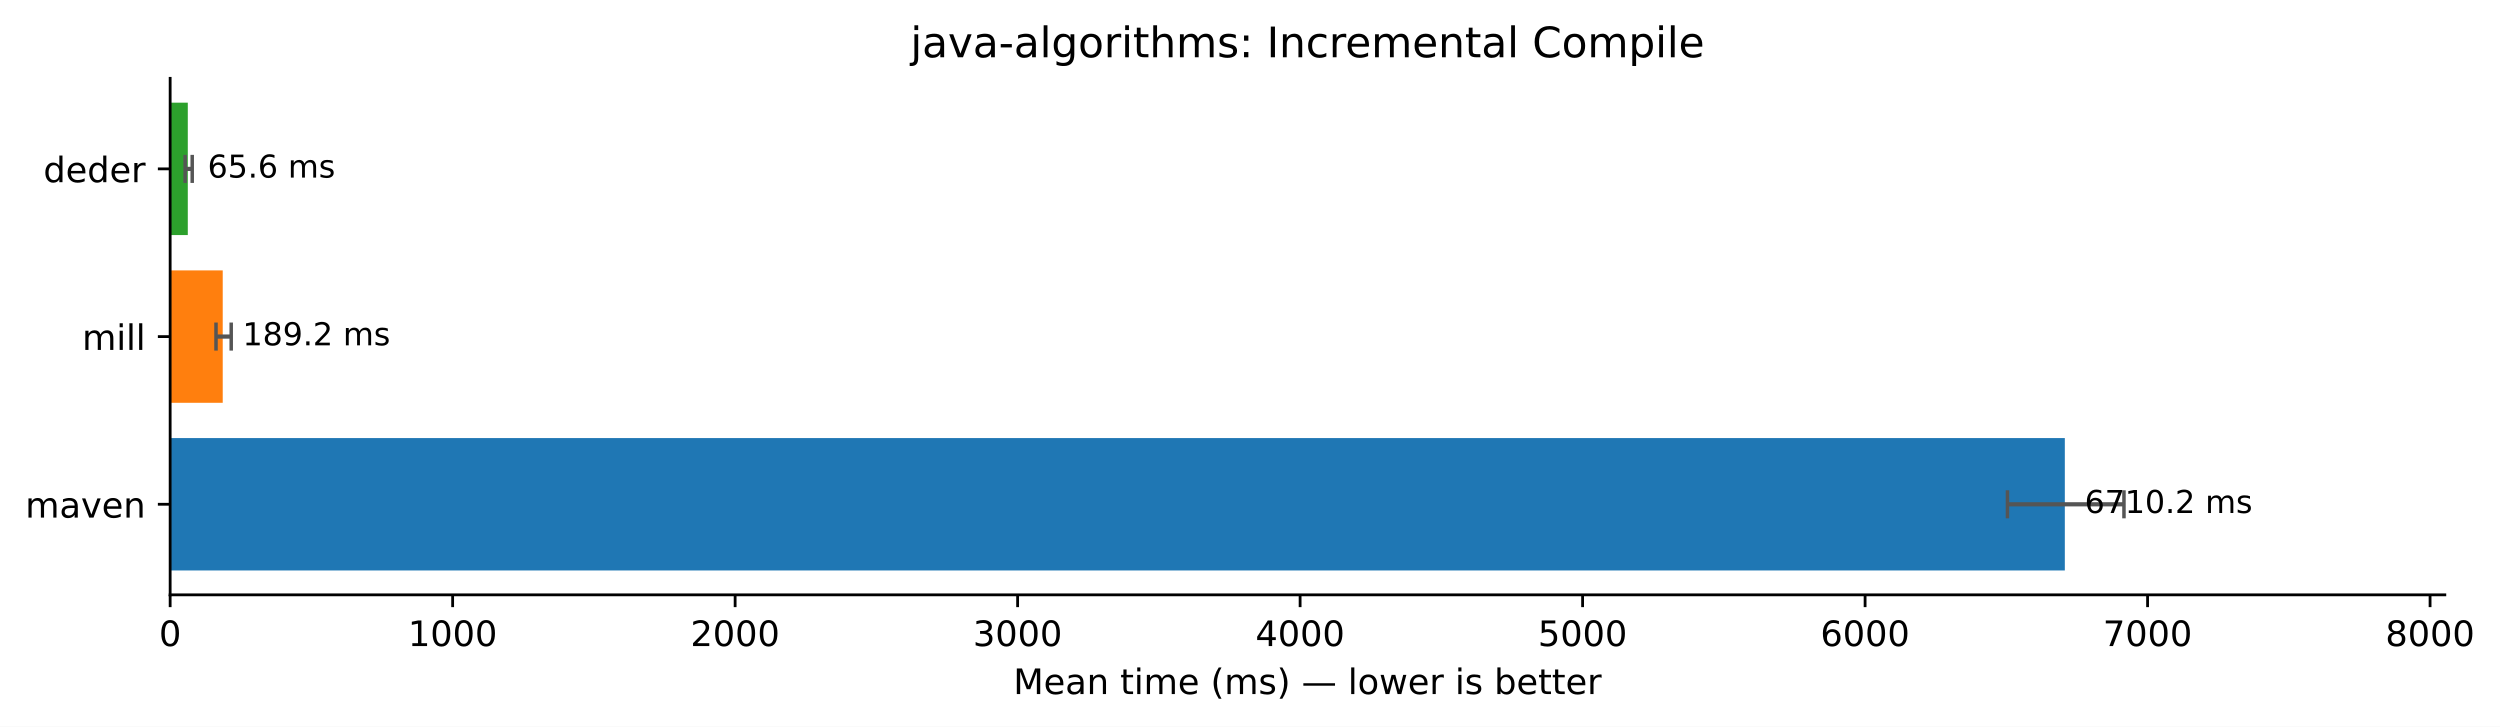
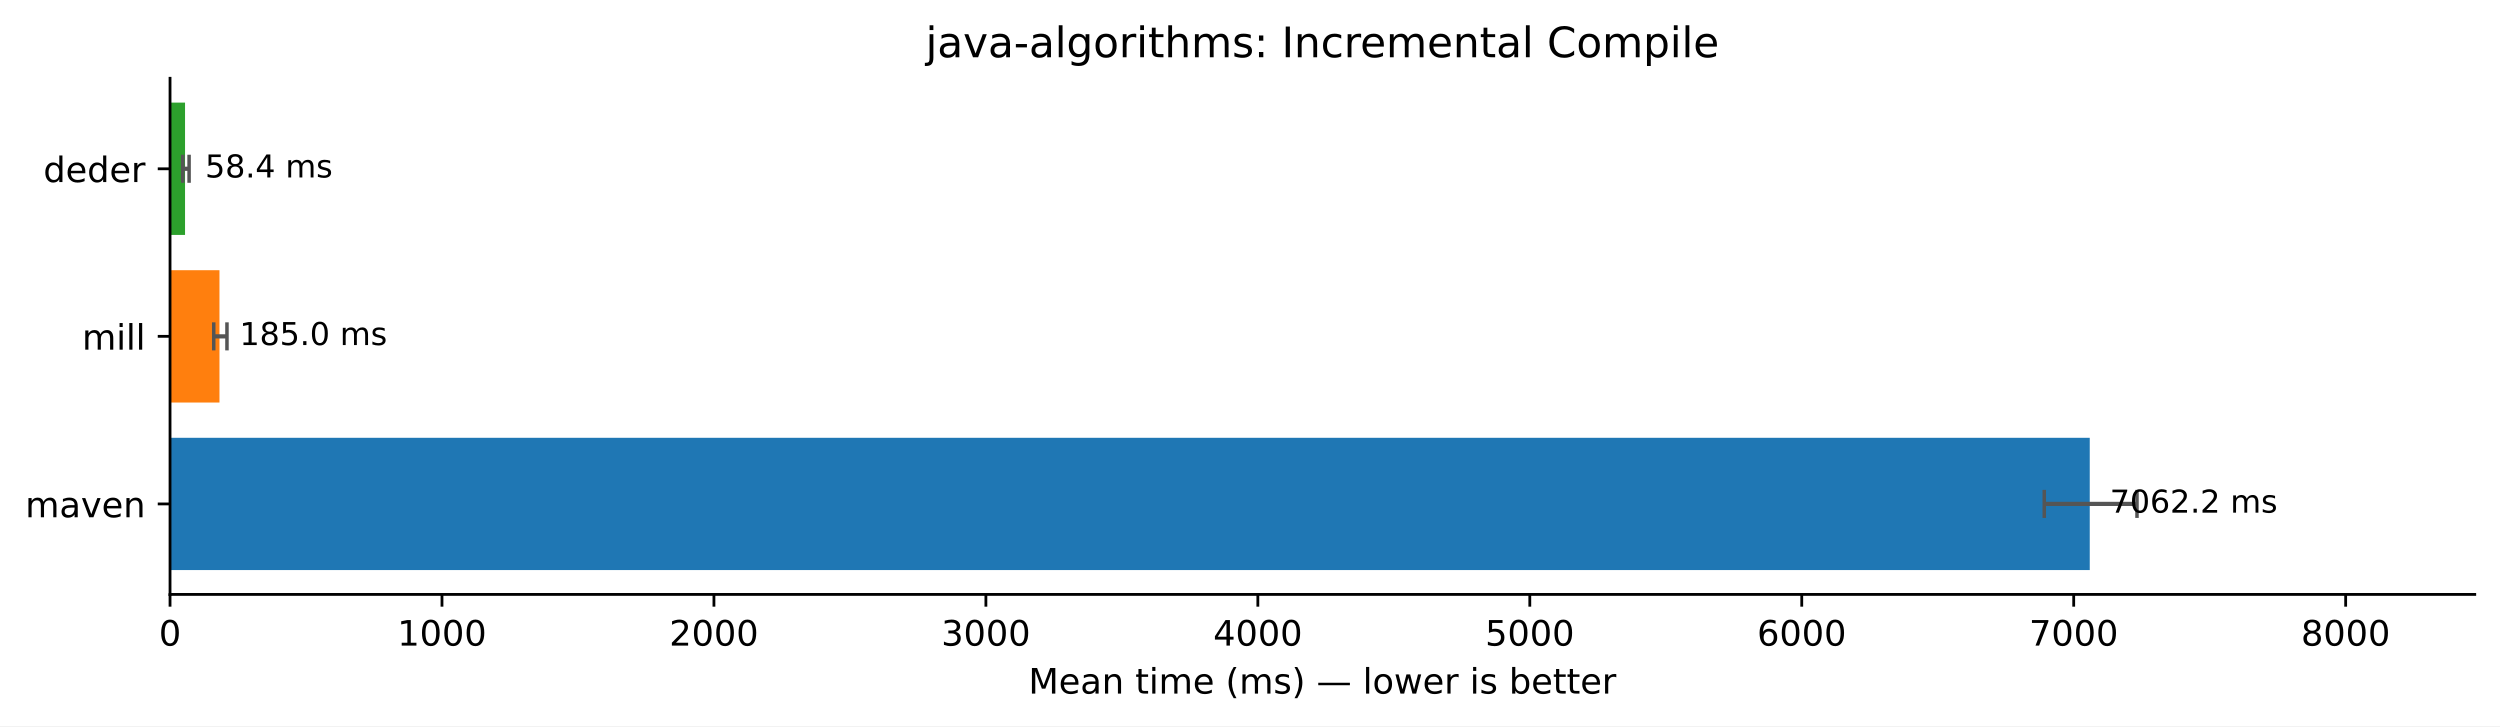
- <svg xmlns="http://www.w3.org/2000/svg" xmlns:xlink="http://www.w3.org/1999/xlink" width="712.284pt" height="207.034pt" viewBox="0 0 712.284 207.034" version="1.1">
+ <svg xmlns="http://www.w3.org/2000/svg" xmlns:xlink="http://www.w3.org/1999/xlink" width="712.788pt" height="207.034pt" viewBox="0 0 712.788 207.034" version="1.1">
  <defs>
    <style type="text/css">*{stroke-linejoin: round; stroke-linecap: butt}</style>
  </defs>
  <g id="figure_1">
    <g id="patch_1">
-       <path d="M 0 207.034  L 712.284 207.034  L 712.284 0  L 0 0  z " style="fill: #ffffff" />
+       <path d="M 0 207.034  L 712.788 207.034  L 712.788 0  L 0 0  z " style="fill: #ffffff" />
    </g>
    <g id="axes_1">
      <g id="patch_2">
-         <path d="M 48.478 169.478  L 696.562 169.478  L 696.562 22.318  L 48.478 22.318  z " style="fill: #ffffff" />
+         <path d="M 48.478 169.478  L 705.588 169.478  L 705.588 22.318  L 48.478 22.318  z " style="fill: #ffffff" />
      </g>
      <g id="patch_3">
-         <path d="M 48.478 162.789  L 588.548 162.789  L 588.548 124.566  L 48.478 124.566  z " clip-path="url(#p036d434060)" style="fill: #1f77b4; stroke: #ffffff; stroke-width: 0.5; stroke-linejoin: miter" />
+         <path d="M 48.478 162.789  L 596.07 162.789  L 596.07 124.566  L 48.478 124.566  z " clip-path="url(#pff9bbad76b)" style="fill: #1f77b4; stroke: #ffffff; stroke-width: 0.5; stroke-linejoin: miter" />
      </g>
      <g id="patch_4">
-         <path d="M 48.478 115.01  L 63.708 115.01  L 63.708 76.786  L 48.478 76.786  z " clip-path="url(#p036d434060)" style="fill: #ff7f0e; stroke: #ffffff; stroke-width: 0.5; stroke-linejoin: miter" />
+         <path d="M 48.478 115.01  L 62.825 115.01  L 62.825 76.786  L 48.478 76.786  z " clip-path="url(#pff9bbad76b)" style="fill: #ff7f0e; stroke: #ffffff; stroke-width: 0.5; stroke-linejoin: miter" />
      </g>
      <g id="patch_5">
-         <path d="M 48.478 67.231  L 53.756 67.231  L 53.756 29.007  L 48.478 29.007  z " clip-path="url(#p036d434060)" style="fill: #2ca02c; stroke: #ffffff; stroke-width: 0.5; stroke-linejoin: miter" />
+         <path d="M 48.478 67.231  L 53.008 67.231  L 53.008 29.007  L 48.478 29.007  z " clip-path="url(#pff9bbad76b)" style="fill: #2ca02c; stroke: #ffffff; stroke-width: 0.5; stroke-linejoin: miter" />
      </g>
      <g id="matplotlib.axis_1">
        <g id="xtick_1">
          <g id="line2d_1">
            <defs>
-               <path id="m874cc71377" d="M 0 0  L 0 3.5  " style="stroke: #000000; stroke-width: 0.8" />
+               <path id="ma4f6950d8e" d="M 0 0  L 0 3.5  " style="stroke: #000000; stroke-width: 0.8" />
            </defs>
            <g>
-               <use xlink:href="#m874cc71377" x="48.478" y="169.478" style="stroke: #000000; stroke-width: 0.8" />
+               <use xlink:href="#ma4f6950d8e" x="48.478" y="169.478" style="stroke: #000000; stroke-width: 0.8" />
            </g>
          </g>
          <g id="text_1">
            <g transform="translate(45.29688 184.0766) scale(0.1 -0.1)">
              <defs>
                <path id="DejaVuSans-30" d="M 2034 4250  Q 1547 4250 1301 3770  Q 1056 3291 1056 2328  Q 1056 1369 1301 889  Q 1547 409 2034 409  Q 2525 409 2770 889  Q 3016 1369 3016 2328  Q 3016 3291 2770 3770  Q 2525 4250 2034 4250  z M 2034 4750  Q 2819 4750 3233 4129  Q 3647 3509 3647 2328  Q 3647 1150 3233 529  Q 2819 -91 2034 -91  Q 1250 -91 836 529  Q 422 1150 422 2328  Q 422 3509 836 4129  Q 1250 4750 2034 4750  z " transform="scale(0.015625)" />
              </defs>
              <use xlink:href="#DejaVuSans-30" />
            </g>
          </g>
        </g>
        <g id="xtick_2">
          <g id="line2d_2">
            <g>
-               <use xlink:href="#m874cc71377" x="128.963" y="169.478" style="stroke: #000000; stroke-width: 0.8" />
+               <use xlink:href="#ma4f6950d8e" x="126.016" y="169.478" style="stroke: #000000; stroke-width: 0.8" />
            </g>
          </g>
          <g id="text_2">
-             <g transform="translate(116.2382 184.0766) scale(0.1 -0.1)">
+             <g transform="translate(113.2911 184.0766) scale(0.1 -0.1)">
              <defs>
                <path id="DejaVuSans-31" d="M 794 531  L 1825 531  L 1825 4091  L 703 3866  L 703 4441  L 1819 4666  L 2450 4666  L 2450 531  L 3481 531  L 3481 0  L 794 0  L 794 531  z " transform="scale(0.015625)" />
              </defs>
              <use xlink:href="#DejaVuSans-31" />
              <use xlink:href="#DejaVuSans-30" transform="translate(63.62305 0)" />
              <use xlink:href="#DejaVuSans-30" transform="translate(127.2461 0)" />
              <use xlink:href="#DejaVuSans-30" transform="translate(190.8691 0)" />
            </g>
          </g>
        </g>
        <g id="xtick_3">
          <g id="line2d_3">
            <g>
-               <use xlink:href="#m874cc71377" x="209.448" y="169.478" style="stroke: #000000; stroke-width: 0.8" />
+               <use xlink:href="#ma4f6950d8e" x="203.554" y="169.478" style="stroke: #000000; stroke-width: 0.8" />
            </g>
          </g>
          <g id="text_3">
-             <g transform="translate(196.7233 184.0766) scale(0.1 -0.1)">
+             <g transform="translate(190.8291 184.0766) scale(0.1 -0.1)">
              <defs>
                <path id="DejaVuSans-32" d="M 1228 531  L 3431 531  L 3431 0  L 469 0  L 469 531  Q 828 903 1448 1529  Q 2069 2156 2228 2338  Q 2531 2678 2651 2914  Q 2772 3150 2772 3378  Q 2772 3750 2511 3984  Q 2250 4219 1831 4219  Q 1534 4219 1204 4116  Q 875 4013 500 3803  L 500 4441  Q 881 4594 1212 4672  Q 1544 4750 1819 4750  Q 2544 4750 2975 4387  Q 3406 4025 3406 3419  Q 3406 3131 3298 2873  Q 3191 2616 2906 2266  Q 2828 2175 2409 1742  Q 1991 1309 1228 531  z " transform="scale(0.015625)" />
              </defs>
              <use xlink:href="#DejaVuSans-32" />
              <use xlink:href="#DejaVuSans-30" transform="translate(63.62305 0)" />
              <use xlink:href="#DejaVuSans-30" transform="translate(127.2461 0)" />
              <use xlink:href="#DejaVuSans-30" transform="translate(190.8691 0)" />
            </g>
          </g>
        </g>
        <g id="xtick_4">
          <g id="line2d_4">
            <g>
-               <use xlink:href="#m874cc71377" x="289.933" y="169.478" style="stroke: #000000; stroke-width: 0.8" />
+               <use xlink:href="#ma4f6950d8e" x="281.092" y="169.478" style="stroke: #000000; stroke-width: 0.8" />
            </g>
          </g>
          <g id="text_4">
-             <g transform="translate(277.2084 184.0766) scale(0.1 -0.1)">
+             <g transform="translate(268.367 184.0766) scale(0.1 -0.1)">
              <defs>
                <path id="DejaVuSans-33" d="M 2597 2516  Q 3050 2419 3304 2112  Q 3559 1806 3559 1356  Q 3559 666 3084 287  Q 2609 -91 1734 -91  Q 1441 -91 1130 -33  Q 819 25 488 141  L 488 750  Q 750 597 1062 519  Q 1375 441 1716 441  Q 2309 441 2620 675  Q 2931 909 2931 1356  Q 2931 1769 2642 2001  Q 2353 2234 1838 2234  L 1294 2234  L 1294 2753  L 1863 2753  Q 2328 2753 2575 2939  Q 2822 3125 2822 3475  Q 2822 3834 2567 4026  Q 2313 4219 1838 4219  Q 1578 4219 1281 4162  Q 984 4106 628 3988  L 628 4550  Q 988 4650 1302 4700  Q 1616 4750 1894 4750  Q 2613 4750 3031 4423  Q 3450 4097 3450 3541  Q 3450 3153 3228 2886  Q 3006 2619 2597 2516  z " transform="scale(0.015625)" />
              </defs>
              <use xlink:href="#DejaVuSans-33" />
              <use xlink:href="#DejaVuSans-30" transform="translate(63.62305 0)" />
              <use xlink:href="#DejaVuSans-30" transform="translate(127.2461 0)" />
              <use xlink:href="#DejaVuSans-30" transform="translate(190.8691 0)" />
            </g>
          </g>
        </g>
        <g id="xtick_5">
          <g id="line2d_5">
            <g>
-               <use xlink:href="#m874cc71377" x="370.419" y="169.478" style="stroke: #000000; stroke-width: 0.8" />
+               <use xlink:href="#ma4f6950d8e" x="358.63" y="169.478" style="stroke: #000000; stroke-width: 0.8" />
            </g>
          </g>
          <g id="text_5">
-             <g transform="translate(357.6935 184.0766) scale(0.1 -0.1)">
+             <g transform="translate(345.905 184.0766) scale(0.1 -0.1)">
              <defs>
                <path id="DejaVuSans-34" d="M 2419 4116  L 825 1625  L 2419 1625  L 2419 4116  z M 2253 4666  L 3047 4666  L 3047 1625  L 3713 1625  L 3713 1100  L 3047 1100  L 3047 0  L 2419 0  L 2419 1100  L 313 1100  L 313 1709  L 2253 4666  z " transform="scale(0.015625)" />
              </defs>
              <use xlink:href="#DejaVuSans-34" />
              <use xlink:href="#DejaVuSans-30" transform="translate(63.62305 0)" />
              <use xlink:href="#DejaVuSans-30" transform="translate(127.2461 0)" />
              <use xlink:href="#DejaVuSans-30" transform="translate(190.8691 0)" />
            </g>
          </g>
        </g>
        <g id="xtick_6">
          <g id="line2d_6">
            <g>
-               <use xlink:href="#m874cc71377" x="450.904" y="169.478" style="stroke: #000000; stroke-width: 0.8" />
+               <use xlink:href="#ma4f6950d8e" x="436.168" y="169.478" style="stroke: #000000; stroke-width: 0.8" />
            </g>
          </g>
          <g id="text_6">
-             <g transform="translate(438.1786 184.0766) scale(0.1 -0.1)">
+             <g transform="translate(423.443 184.0766) scale(0.1 -0.1)">
              <defs>
                <path id="DejaVuSans-35" d="M 691 4666  L 3169 4666  L 3169 4134  L 1269 4134  L 1269 2991  Q 1406 3038 1543 3061  Q 1681 3084 1819 3084  Q 2600 3084 3056 2656  Q 3513 2228 3513 1497  Q 3513 744 3044 326  Q 2575 -91 1722 -91  Q 1428 -91 1123 -41  Q 819 9 494 109  L 494 744  Q 775 591 1075 516  Q 1375 441 1709 441  Q 2250 441 2565 725  Q 2881 1009 2881 1497  Q 2881 1984 2565 2268  Q 2250 2553 1709 2553  Q 1456 2553 1204 2497  Q 953 2441 691 2322  L 691 4666  z " transform="scale(0.015625)" />
              </defs>
              <use xlink:href="#DejaVuSans-35" />
              <use xlink:href="#DejaVuSans-30" transform="translate(63.62305 0)" />
              <use xlink:href="#DejaVuSans-30" transform="translate(127.2461 0)" />
              <use xlink:href="#DejaVuSans-30" transform="translate(190.8691 0)" />
            </g>
          </g>
        </g>
        <g id="xtick_7">
          <g id="line2d_7">
            <g>
-               <use xlink:href="#m874cc71377" x="531.389" y="169.478" style="stroke: #000000; stroke-width: 0.8" />
+               <use xlink:href="#ma4f6950d8e" x="513.706" y="169.478" style="stroke: #000000; stroke-width: 0.8" />
            </g>
          </g>
          <g id="text_7">
-             <g transform="translate(518.6637 184.0766) scale(0.1 -0.1)">
+             <g transform="translate(500.981 184.0766) scale(0.1 -0.1)">
              <defs>
                <path id="DejaVuSans-36" d="M 2113 2584  Q 1688 2584 1439 2293  Q 1191 2003 1191 1497  Q 1191 994 1439 701  Q 1688 409 2113 409  Q 2538 409 2786 701  Q 3034 994 3034 1497  Q 3034 2003 2786 2293  Q 2538 2584 2113 2584  z M 3366 4563  L 3366 3988  Q 3128 4100 2886 4159  Q 2644 4219 2406 4219  Q 1781 4219 1451 3797  Q 1122 3375 1075 2522  Q 1259 2794 1537 2939  Q 1816 3084 2150 3084  Q 2853 3084 3261 2657  Q 3669 2231 3669 1497  Q 3669 778 3244 343  Q 2819 -91 2113 -91  Q 1303 -91 875 529  Q 447 1150 447 2328  Q 447 3434 972 4092  Q 1497 4750 2381 4750  Q 2619 4750 2861 4703  Q 3103 4656 3366 4563  z " transform="scale(0.015625)" />
              </defs>
              <use xlink:href="#DejaVuSans-36" />
              <use xlink:href="#DejaVuSans-30" transform="translate(63.62305 0)" />
              <use xlink:href="#DejaVuSans-30" transform="translate(127.2461 0)" />
              <use xlink:href="#DejaVuSans-30" transform="translate(190.8691 0)" />
            </g>
          </g>
        </g>
        <g id="xtick_8">
          <g id="line2d_8">
            <g>
-               <use xlink:href="#m874cc71377" x="611.874" y="169.478" style="stroke: #000000; stroke-width: 0.8" />
+               <use xlink:href="#ma4f6950d8e" x="591.244" y="169.478" style="stroke: #000000; stroke-width: 0.8" />
            </g>
          </g>
          <g id="text_8">
-             <g transform="translate(599.1488 184.0766) scale(0.1 -0.1)">
+             <g transform="translate(578.5189 184.0766) scale(0.1 -0.1)">
              <defs>
                <path id="DejaVuSans-37" d="M 525 4666  L 3525 4666  L 3525 4397  L 1831 0  L 1172 0  L 2766 4134  L 525 4134  L 525 4666  z " transform="scale(0.015625)" />
              </defs>
              <use xlink:href="#DejaVuSans-37" />
              <use xlink:href="#DejaVuSans-30" transform="translate(63.62305 0)" />
              <use xlink:href="#DejaVuSans-30" transform="translate(127.2461 0)" />
              <use xlink:href="#DejaVuSans-30" transform="translate(190.8691 0)" />
            </g>
          </g>
        </g>
        <g id="xtick_9">
          <g id="line2d_9">
            <g>
-               <use xlink:href="#m874cc71377" x="692.359" y="169.478" style="stroke: #000000; stroke-width: 0.8" />
+               <use xlink:href="#ma4f6950d8e" x="668.782" y="169.478" style="stroke: #000000; stroke-width: 0.8" />
            </g>
          </g>
          <g id="text_9">
-             <g transform="translate(679.6339 184.0766) scale(0.1 -0.1)">
+             <g transform="translate(656.0569 184.0766) scale(0.1 -0.1)">
              <defs>
                <path id="DejaVuSans-38" d="M 2034 2216  Q 1584 2216 1326 1975  Q 1069 1734 1069 1313  Q 1069 891 1326 650  Q 1584 409 2034 409  Q 2484 409 2743 651  Q 3003 894 3003 1313  Q 3003 1734 2745 1975  Q 2488 2216 2034 2216  z M 1403 2484  Q 997 2584 770 2862  Q 544 3141 544 3541  Q 544 4100 942 4425  Q 1341 4750 2034 4750  Q 2731 4750 3128 4425  Q 3525 4100 3525 3541  Q 3525 3141 3298 2862  Q 3072 2584 2669 2484  Q 3125 2378 3379 2068  Q 3634 1759 3634 1313  Q 3634 634 3220 271  Q 2806 -91 2034 -91  Q 1263 -91 848 271  Q 434 634 434 1313  Q 434 1759 690 2068  Q 947 2378 1403 2484  z M 1172 3481  Q 1172 3119 1398 2916  Q 1625 2713 2034 2713  Q 2441 2713 2670 2916  Q 2900 3119 2900 3481  Q 2900 3844 2670 4047  Q 2441 4250 2034 4250  Q 1625 4250 1398 4047  Q 1172 3844 1172 3481  z " transform="scale(0.015625)" />
              </defs>
              <use xlink:href="#DejaVuSans-38" />
              <use xlink:href="#DejaVuSans-30" transform="translate(63.62305 0)" />
              <use xlink:href="#DejaVuSans-30" transform="translate(127.2461 0)" />
              <use xlink:href="#DejaVuSans-30" transform="translate(190.8691 0)" />
            </g>
          </g>
        </g>
        <g id="text_10">
-           <g transform="translate(288.723 197.7547) scale(0.1 -0.1)">
+           <g transform="translate(293.2362 197.7547) scale(0.1 -0.1)">
            <defs>
              <path id="DejaVuSans-4d" d="M 628 4666  L 1569 4666  L 2759 1491  L 3956 4666  L 4897 4666  L 4897 0  L 4281 0  L 4281 4097  L 3078 897  L 2444 897  L 1241 4097  L 1241 0  L 628 0  L 628 4666  z " transform="scale(0.015625)" />
              <path id="DejaVuSans-65" d="M 3597 1894  L 3597 1613  L 953 1613  Q 991 1019 1311 708  Q 1631 397 2203 397  Q 2534 397 2845 478  Q 3156 559 3463 722  L 3463 178  Q 3153 47 2828 -22  Q 2503 -91 2169 -91  Q 1331 -91 842 396  Q 353 884 353 1716  Q 353 2575 817 3079  Q 1281 3584 2069 3584  Q 2775 3584 3186 3129  Q 3597 2675 3597 1894  z M 3022 2063  Q 3016 2534 2758 2815  Q 2500 3097 2075 3097  Q 1594 3097 1305 2825  Q 1016 2553 972 2059  L 3022 2063  z " transform="scale(0.015625)" />
              <path id="DejaVuSans-61" d="M 2194 1759  Q 1497 1759 1228 1600  Q 959 1441 959 1056  Q 959 750 1161 570  Q 1363 391 1709 391  Q 2188 391 2477 730  Q 2766 1069 2766 1631  L 2766 1759  L 2194 1759  z M 3341 1997  L 3341 0  L 2766 0  L 2766 531  Q 2569 213 2275 61  Q 1981 -91 1556 -91  Q 1019 -91 701 211  Q 384 513 384 1019  Q 384 1609 779 1909  Q 1175 2209 1959 2209  L 2766 2209  L 2766 2266  Q 2766 2663 2505 2880  Q 2244 3097 1772 3097  Q 1472 3097 1187 3025  Q 903 2953 641 2809  L 641 3341  Q 956 3463 1253 3523  Q 1550 3584 1831 3584  Q 2591 3584 2966 3190  Q 3341 2797 3341 1997  z " transform="scale(0.015625)" />
              <path id="DejaVuSans-6e" d="M 3513 2113  L 3513 0  L 2938 0  L 2938 2094  Q 2938 2591 2744 2837  Q 2550 3084 2163 3084  Q 1697 3084 1428 2787  Q 1159 2491 1159 1978  L 1159 0  L 581 0  L 581 3500  L 1159 3500  L 1159 2956  Q 1366 3272 1645 3428  Q 1925 3584 2291 3584  Q 2894 3584 3203 3211  Q 3513 2838 3513 2113  z " transform="scale(0.015625)" />
              <path id="DejaVuSans-20" transform="scale(0.015625)" />
              <path id="DejaVuSans-74" d="M 1172 4494  L 1172 3500  L 2356 3500  L 2356 3053  L 1172 3053  L 1172 1153  Q 1172 725 1289 603  Q 1406 481 1766 481  L 2356 481  L 2356 0  L 1766 0  Q 1100 0 847 248  Q 594 497 594 1153  L 594 3053  L 172 3053  L 172 3500  L 594 3500  L 594 4494  L 1172 4494  z " transform="scale(0.015625)" />
              <path id="DejaVuSans-69" d="M 603 3500  L 1178 3500  L 1178 0  L 603 0  L 603 3500  z M 603 4863  L 1178 4863  L 1178 4134  L 603 4134  L 603 4863  z " transform="scale(0.015625)" />
              <path id="DejaVuSans-6d" d="M 3328 2828  Q 3544 3216 3844 3400  Q 4144 3584 4550 3584  Q 5097 3584 5394 3201  Q 5691 2819 5691 2113  L 5691 0  L 5113 0  L 5113 2094  Q 5113 2597 4934 2840  Q 4756 3084 4391 3084  Q 3944 3084 3684 2787  Q 3425 2491 3425 1978  L 3425 0  L 2847 0  L 2847 2094  Q 2847 2600 2669 2842  Q 2491 3084 2119 3084  Q 1678 3084 1418 2786  Q 1159 2488 1159 1978  L 1159 0  L 581 0  L 581 3500  L 1159 3500  L 1159 2956  Q 1356 3278 1631 3431  Q 1906 3584 2284 3584  Q 2666 3584 2933 3390  Q 3200 3197 3328 2828  z " transform="scale(0.015625)" />
              <path id="DejaVuSans-28" d="M 1984 4856  Q 1566 4138 1362 3434  Q 1159 2731 1159 2009  Q 1159 1288 1364 580  Q 1569 -128 1984 -844  L 1484 -844  Q 1016 -109 783 600  Q 550 1309 550 2009  Q 550 2706 781 3412  Q 1013 4119 1484 4856  L 1984 4856  z " transform="scale(0.015625)" />
              <path id="DejaVuSans-73" d="M 2834 3397  L 2834 2853  Q 2591 2978 2328 3040  Q 2066 3103 1784 3103  Q 1356 3103 1142 2972  Q 928 2841 928 2578  Q 928 2378 1081 2264  Q 1234 2150 1697 2047  L 1894 2003  Q 2506 1872 2764 1633  Q 3022 1394 3022 966  Q 3022 478 2636 193  Q 2250 -91 1575 -91  Q 1294 -91 989 -36  Q 684 19 347 128  L 347 722  Q 666 556 975 473  Q 1284 391 1588 391  Q 1994 391 2212 530  Q 2431 669 2431 922  Q 2431 1156 2273 1281  Q 2116 1406 1581 1522  L 1381 1569  Q 847 1681 609 1914  Q 372 2147 372 2553  Q 372 3047 722 3315  Q 1072 3584 1716 3584  Q 2034 3584 2315 3537  Q 2597 3491 2834 3397  z " transform="scale(0.015625)" />
              <path id="DejaVuSans-29" d="M 513 4856  L 1013 4856  Q 1481 4119 1714 3412  Q 1947 2706 1947 2009  Q 1947 1309 1714 600  Q 1481 -109 1013 -844  L 513 -844  Q 928 -128 1133 580  Q 1338 1288 1338 2009  Q 1338 2731 1133 3434  Q 928 4138 513 4856  z " transform="scale(0.015625)" />
              <path id="DejaVuSans-2014" d="M 313 1978  L 6088 1978  L 6088 1528  L 313 1528  L 313 1978  z " transform="scale(0.015625)" />
              <path id="DejaVuSans-6c" d="M 603 4863  L 1178 4863  L 1178 0  L 603 0  L 603 4863  z " transform="scale(0.015625)" />
              <path id="DejaVuSans-6f" d="M 1959 3097  Q 1497 3097 1228 2736  Q 959 2375 959 1747  Q 959 1119 1226 758  Q 1494 397 1959 397  Q 2419 397 2687 759  Q 2956 1122 2956 1747  Q 2956 2369 2687 2733  Q 2419 3097 1959 3097  z M 1959 3584  Q 2709 3584 3137 3096  Q 3566 2609 3566 1747  Q 3566 888 3137 398  Q 2709 -91 1959 -91  Q 1206 -91 779 398  Q 353 888 353 1747  Q 353 2609 779 3096  Q 1206 3584 1959 3584  z " transform="scale(0.015625)" />
              <path id="DejaVuSans-77" d="M 269 3500  L 844 3500  L 1563 769  L 2278 3500  L 2956 3500  L 3675 769  L 4391 3500  L 4966 3500  L 4050 0  L 3372 0  L 2619 2869  L 1863 0  L 1184 0  L 269 3500  z " transform="scale(0.015625)" />
              <path id="DejaVuSans-72" d="M 2631 2963  Q 2534 3019 2420 3045  Q 2306 3072 2169 3072  Q 1681 3072 1420 2755  Q 1159 2438 1159 1844  L 1159 0  L 581 0  L 581 3500  L 1159 3500  L 1159 2956  Q 1341 3275 1631 3429  Q 1922 3584 2338 3584  Q 2397 3584 2469 3576  Q 2541 3569 2628 3553  L 2631 2963  z " transform="scale(0.015625)" />
              <path id="DejaVuSans-62" d="M 3116 1747  Q 3116 2381 2855 2742  Q 2594 3103 2138 3103  Q 1681 3103 1420 2742  Q 1159 2381 1159 1747  Q 1159 1113 1420 752  Q 1681 391 2138 391  Q 2594 391 2855 752  Q 3116 1113 3116 1747  z M 1159 2969  Q 1341 3281 1617 3432  Q 1894 3584 2278 3584  Q 2916 3584 3314 3078  Q 3713 2572 3713 1747  Q 3713 922 3314 415  Q 2916 -91 2278 -91  Q 1894 -91 1617 61  Q 1341 213 1159 525  L 1159 0  L 581 0  L 581 4863  L 1159 4863  L 1159 2969  z " transform="scale(0.015625)" />
            </defs>
            <use xlink:href="#DejaVuSans-4d" />
            <use xlink:href="#DejaVuSans-65" transform="translate(86.2793 0)" />
            <use xlink:href="#DejaVuSans-61" transform="translate(147.8027 0)" />
            <use xlink:href="#DejaVuSans-6e" transform="translate(209.082 0)" />
            <use xlink:href="#DejaVuSans-20" transform="translate(272.4609 0)" />
            <use xlink:href="#DejaVuSans-74" transform="translate(304.248 0)" />
            <use xlink:href="#DejaVuSans-69" transform="translate(343.457 0)" />
            <use xlink:href="#DejaVuSans-6d" transform="translate(371.2402 0)" />
            <use xlink:href="#DejaVuSans-65" transform="translate(468.6523 0)" />
            <use xlink:href="#DejaVuSans-20" transform="translate(530.1758 0)" />
            <use xlink:href="#DejaVuSans-28" transform="translate(561.9629 0)" />
            <use xlink:href="#DejaVuSans-6d" transform="translate(600.9766 0)" />
            <use xlink:href="#DejaVuSans-73" transform="translate(698.3887 0)" />
            <use xlink:href="#DejaVuSans-29" transform="translate(750.4883 0)" />
            <use xlink:href="#DejaVuSans-20" transform="translate(789.502 0)" />
            <use xlink:href="#DejaVuSans-2014" transform="translate(821.2891 0)" />
            <use xlink:href="#DejaVuSans-20" transform="translate(921.2891 0)" />
            <use xlink:href="#DejaVuSans-6c" transform="translate(953.0762 0)" />
            <use xlink:href="#DejaVuSans-6f" transform="translate(980.8594 0)" />
            <use xlink:href="#DejaVuSans-77" transform="translate(1042.041 0)" />
            <use xlink:href="#DejaVuSans-65" transform="translate(1123.828 0)" />
            <use xlink:href="#DejaVuSans-72" transform="translate(1185.352 0)" />
            <use xlink:href="#DejaVuSans-20" transform="translate(1226.465 0)" />
            <use xlink:href="#DejaVuSans-69" transform="translate(1258.252 0)" />
            <use xlink:href="#DejaVuSans-73" transform="translate(1286.035 0)" />
            <use xlink:href="#DejaVuSans-20" transform="translate(1338.135 0)" />
            <use xlink:href="#DejaVuSans-62" transform="translate(1369.922 0)" />
            <use xlink:href="#DejaVuSans-65" transform="translate(1433.398 0)" />
            <use xlink:href="#DejaVuSans-74" transform="translate(1494.922 0)" />
            <use xlink:href="#DejaVuSans-74" transform="translate(1534.131 0)" />
            <use xlink:href="#DejaVuSans-65" transform="translate(1573.34 0)" />
            <use xlink:href="#DejaVuSans-72" transform="translate(1634.863 0)" />
          </g>
        </g>
      </g>
      <g id="matplotlib.axis_2">
        <g id="ytick_1">
          <g id="line2d_10">
            <defs>
-               <path id="m34efdbedbc" d="M 0 0  L -3.5 0  " style="stroke: #000000; stroke-width: 0.8" />
+               <path id="m9d51c467d5" d="M 0 0  L -3.5 0  " style="stroke: #000000; stroke-width: 0.8" />
            </defs>
            <g>
-               <use xlink:href="#m34efdbedbc" x="48.478" y="143.677" style="stroke: #000000; stroke-width: 0.8" />
+               <use xlink:href="#m9d51c467d5" x="48.478" y="143.677" style="stroke: #000000; stroke-width: 0.8" />
            </g>
          </g>
          <g id="text_11">
            <g transform="translate(7.2 147.4766) scale(0.1 -0.1)">
              <defs>
                <path id="DejaVuSans-76" d="M 191 3500  L 800 3500  L 1894 563  L 2988 3500  L 3597 3500  L 2284 0  L 1503 0  L 191 3500  z " transform="scale(0.015625)" />
              </defs>
              <use xlink:href="#DejaVuSans-6d" />
              <use xlink:href="#DejaVuSans-61" transform="translate(97.41211 0)" />
              <use xlink:href="#DejaVuSans-76" transform="translate(158.6914 0)" />
              <use xlink:href="#DejaVuSans-65" transform="translate(217.8711 0)" />
              <use xlink:href="#DejaVuSans-6e" transform="translate(279.3945 0)" />
            </g>
          </g>
        </g>
        <g id="ytick_2">
          <g id="line2d_11">
            <g>
-               <use xlink:href="#m34efdbedbc" x="48.478" y="95.898" style="stroke: #000000; stroke-width: 0.8" />
+               <use xlink:href="#m9d51c467d5" x="48.478" y="95.898" style="stroke: #000000; stroke-width: 0.8" />
            </g>
          </g>
          <g id="text_12">
            <g transform="translate(23.40312 99.69734) scale(0.1 -0.1)">
              <use xlink:href="#DejaVuSans-6d" />
              <use xlink:href="#DejaVuSans-69" transform="translate(97.41211 0)" />
              <use xlink:href="#DejaVuSans-6c" transform="translate(125.1953 0)" />
              <use xlink:href="#DejaVuSans-6c" transform="translate(152.9785 0)" />
            </g>
          </g>
        </g>
        <g id="ytick_3">
          <g id="line2d_12">
            <g>
-               <use xlink:href="#m34efdbedbc" x="48.478" y="48.119" style="stroke: #000000; stroke-width: 0.8" />
+               <use xlink:href="#m9d51c467d5" x="48.478" y="48.119" style="stroke: #000000; stroke-width: 0.8" />
            </g>
          </g>
          <g id="text_13">
            <g transform="translate(12.36406 51.91812) scale(0.1 -0.1)">
              <defs>
                <path id="DejaVuSans-64" d="M 2906 2969  L 2906 4863  L 3481 4863  L 3481 0  L 2906 0  L 2906 525  Q 2725 213 2448 61  Q 2172 -91 1784 -91  Q 1150 -91 751 415  Q 353 922 353 1747  Q 353 2572 751 3078  Q 1150 3584 1784 3584  Q 2172 3584 2448 3432  Q 2725 3281 2906 2969  z M 947 1747  Q 947 1113 1208 752  Q 1469 391 1925 391  Q 2381 391 2643 752  Q 2906 1113 2906 1747  Q 2906 2381 2643 2742  Q 2381 3103 1925 3103  Q 1469 3103 1208 2742  Q 947 2381 947 1747  z " transform="scale(0.015625)" />
              </defs>
              <use xlink:href="#DejaVuSans-64" />
              <use xlink:href="#DejaVuSans-65" transform="translate(63.47656 0)" />
              <use xlink:href="#DejaVuSans-64" transform="translate(125 0)" />
              <use xlink:href="#DejaVuSans-65" transform="translate(188.4766 0)" />
              <use xlink:href="#DejaVuSans-72" transform="translate(250 0)" />
            </g>
          </g>
        </g>
      </g>
      <g id="LineCollection_1">
-         <path d="M 571.95 143.677  L 605.146 143.677  " clip-path="url(#p036d434060)" style="fill: none; stroke: #555555; stroke-width: 1.2" />
-         <path d="M 61.541 95.898  L 65.875 95.898  " clip-path="url(#p036d434060)" style="fill: none; stroke: #555555; stroke-width: 1.2" />
-         <path d="M 52.746 48.119  L 54.766 48.119  " clip-path="url(#p036d434060)" style="fill: none; stroke: #555555; stroke-width: 1.2" />
+         <path d="M 582.85 143.677  L 609.29 143.677  " clip-path="url(#pff9bbad76b)" style="fill: none; stroke: #555555; stroke-width: 1.2" />
+         <path d="M 60.939 95.898  L 64.711 95.898  " clip-path="url(#pff9bbad76b)" style="fill: none; stroke: #555555; stroke-width: 1.2" />
+         <path d="M 52.103 48.119  L 53.913 48.119  " clip-path="url(#pff9bbad76b)" style="fill: none; stroke: #555555; stroke-width: 1.2" />
      </g>
      <g id="line2d_13">
        <defs>
-           <path id="m9ec26db04e" d="M 0 4  L 0 -4  " style="stroke: #555555" />
+           <path id="mc4733fbbac" d="M 0 4  L 0 -4  " style="stroke: #555555" />
        </defs>
-         <g clip-path="url(#p036d434060)">
-           <use xlink:href="#m9ec26db04e" x="571.95" y="143.677" style="fill: #1f77b4; stroke: #555555" />
-           <use xlink:href="#m9ec26db04e" x="61.541" y="95.898" style="fill: #1f77b4; stroke: #555555" />
-           <use xlink:href="#m9ec26db04e" x="52.746" y="48.119" style="fill: #1f77b4; stroke: #555555" />
+         <g clip-path="url(#pff9bbad76b)">
+           <use xlink:href="#mc4733fbbac" x="582.85" y="143.677" style="fill: #1f77b4; stroke: #555555" />
+           <use xlink:href="#mc4733fbbac" x="60.939" y="95.898" style="fill: #1f77b4; stroke: #555555" />
+           <use xlink:href="#mc4733fbbac" x="52.103" y="48.119" style="fill: #1f77b4; stroke: #555555" />
        </g>
      </g>
      <g id="line2d_14">
-         <g clip-path="url(#p036d434060)">
-           <use xlink:href="#m9ec26db04e" x="605.146" y="143.677" style="fill: #1f77b4; stroke: #555555" />
-           <use xlink:href="#m9ec26db04e" x="65.875" y="95.898" style="fill: #1f77b4; stroke: #555555" />
-           <use xlink:href="#m9ec26db04e" x="54.766" y="48.119" style="fill: #1f77b4; stroke: #555555" />
+         <g clip-path="url(#pff9bbad76b)">
+           <use xlink:href="#mc4733fbbac" x="609.29" y="143.677" style="fill: #1f77b4; stroke: #555555" />
+           <use xlink:href="#mc4733fbbac" x="64.711" y="95.898" style="fill: #1f77b4; stroke: #555555" />
+           <use xlink:href="#mc4733fbbac" x="53.913" y="48.119" style="fill: #1f77b4; stroke: #555555" />
        </g>
      </g>
      <g id="patch_6">
        <path d="M 48.478 169.478  L 48.478 22.318  " style="fill: none; stroke: #000000; stroke-width: 0.8; stroke-linejoin: miter; stroke-linecap: square" />
      </g>
      <g id="patch_7">
-         <path d="M 48.478 169.478  L 696.562 169.478  " style="fill: none; stroke: #000000; stroke-width: 0.8; stroke-linejoin: miter; stroke-linecap: square" />
+         <path d="M 48.478 169.478  L 705.588 169.478  " style="fill: none; stroke: #000000; stroke-width: 0.8; stroke-linejoin: miter; stroke-linecap: square" />
      </g>
      <g id="text_14">
-         <g transform="translate(593.9485 146.1608) scale(0.09 -0.09)">
+         <g transform="translate(601.5457 146.1608) scale(0.09 -0.09)">
          <defs>
            <path id="DejaVuSans-2e" d="M 684 794  L 1344 794  L 1344 0  L 684 0  L 684 794  z " transform="scale(0.015625)" />
          </defs>
-           <use xlink:href="#DejaVuSans-36" />
-           <use xlink:href="#DejaVuSans-37" transform="translate(63.62305 0)" />
-           <use xlink:href="#DejaVuSans-31" transform="translate(127.2461 0)" />
-           <use xlink:href="#DejaVuSans-30" transform="translate(190.8691 0)" />
+           <use xlink:href="#DejaVuSans-37" />
+           <use xlink:href="#DejaVuSans-30" transform="translate(63.62305 0)" />
+           <use xlink:href="#DejaVuSans-36" transform="translate(127.2461 0)" />
+           <use xlink:href="#DejaVuSans-32" transform="translate(190.8691 0)" />
          <use xlink:href="#DejaVuSans-2e" transform="translate(254.4922 0)" />
          <use xlink:href="#DejaVuSans-32" transform="translate(286.2793 0)" />
          <use xlink:href="#DejaVuSans-20" transform="translate(349.9023 0)" />
          <use xlink:href="#DejaVuSans-6d" transform="translate(381.6895 0)" />
          <use xlink:href="#DejaVuSans-73" transform="translate(479.1016 0)" />
        </g>
      </g>
      <g id="text_15">
-         <g transform="translate(69.10906 98.38156) scale(0.09 -0.09)">
-           <defs>
-             <path id="DejaVuSans-39" d="M 703 97  L 703 672  Q 941 559 1184 500  Q 1428 441 1663 441  Q 2288 441 2617 861  Q 2947 1281 2994 2138  Q 2813 1869 2534 1725  Q 2256 1581 1919 1581  Q 1219 1581 811 2004  Q 403 2428 403 3163  Q 403 3881 828 4315  Q 1253 4750 1959 4750  Q 2769 4750 3195 4129  Q 3622 3509 3622 2328  Q 3622 1225 3098 567  Q 2575 -91 1691 -91  Q 1453 -91 1209 -44  Q 966 3 703 97  z M 1959 2075  Q 2384 2075 2632 2365  Q 2881 2656 2881 3163  Q 2881 3666 2632 3958  Q 2384 4250 1959 4250  Q 1534 4250 1286 3958  Q 1038 3666 1038 3163  Q 1038 2656 1286 2365  Q 1534 2075 1959 2075  z " transform="scale(0.015625)" />
-           </defs>
+         <g transform="translate(68.30108 98.38156) scale(0.09 -0.09)">
          <use xlink:href="#DejaVuSans-31" />
          <use xlink:href="#DejaVuSans-38" transform="translate(63.62305 0)" />
-           <use xlink:href="#DejaVuSans-39" transform="translate(127.2461 0)" />
+           <use xlink:href="#DejaVuSans-35" transform="translate(127.2461 0)" />
          <use xlink:href="#DejaVuSans-2e" transform="translate(190.8691 0)" />
-           <use xlink:href="#DejaVuSans-32" transform="translate(222.6562 0)" />
+           <use xlink:href="#DejaVuSans-30" transform="translate(222.6562 0)" />
          <use xlink:href="#DejaVuSans-20" transform="translate(286.2793 0)" />
          <use xlink:href="#DejaVuSans-6d" transform="translate(318.0664 0)" />
          <use xlink:href="#DejaVuSans-73" transform="translate(415.4785 0)" />
        </g>
      </g>
      <g id="text_16">
-         <g transform="translate(59.15682 50.60234) scale(0.09 -0.09)">
-           <use xlink:href="#DejaVuSans-36" />
-           <use xlink:href="#DejaVuSans-35" transform="translate(63.62305 0)" />
+         <g transform="translate(58.48401 50.60234) scale(0.09 -0.09)">
+           <use xlink:href="#DejaVuSans-35" />
+           <use xlink:href="#DejaVuSans-38" transform="translate(63.62305 0)" />
          <use xlink:href="#DejaVuSans-2e" transform="translate(127.2461 0)" />
-           <use xlink:href="#DejaVuSans-36" transform="translate(159.0332 0)" />
+           <use xlink:href="#DejaVuSans-34" transform="translate(159.0332 0)" />
          <use xlink:href="#DejaVuSans-20" transform="translate(222.6562 0)" />
          <use xlink:href="#DejaVuSans-6d" transform="translate(254.4434 0)" />
          <use xlink:href="#DejaVuSans-73" transform="translate(351.8555 0)" />
        </g>
      </g>
      <g id="text_17">
-         <g transform="translate(259.3965 16.31812) scale(0.12 -0.12)">
+         <g transform="translate(263.9097 16.31812) scale(0.12 -0.12)">
          <defs>
            <path id="DejaVuSans-6a" d="M 603 3500  L 1178 3500  L 1178 -63  Q 1178 -731 923 -1031  Q 669 -1331 103 -1331  L -116 -1331  L -116 -844  L 38 -844  Q 366 -844 484 -692  Q 603 -541 603 -63  L 603 3500  z M 603 4863  L 1178 4863  L 1178 4134  L 603 4134  L 603 4863  z " transform="scale(0.015625)" />
            <path id="DejaVuSans-2d" d="M 313 2009  L 1997 2009  L 1997 1497  L 313 1497  L 313 2009  z " transform="scale(0.015625)" />
            <path id="DejaVuSans-67" d="M 2906 1791  Q 2906 2416 2648 2759  Q 2391 3103 1925 3103  Q 1463 3103 1205 2759  Q 947 2416 947 1791  Q 947 1169 1205 825  Q 1463 481 1925 481  Q 2391 481 2648 825  Q 2906 1169 2906 1791  z M 3481 434  Q 3481 -459 3084 -895  Q 2688 -1331 1869 -1331  Q 1566 -1331 1297 -1286  Q 1028 -1241 775 -1147  L 775 -588  Q 1028 -725 1275 -790  Q 1522 -856 1778 -856  Q 2344 -856 2625 -561  Q 2906 -266 2906 331  L 2906 616  Q 2728 306 2450 153  Q 2172 0 1784 0  Q 1141 0 747 490  Q 353 981 353 1791  Q 353 2603 747 3093  Q 1141 3584 1784 3584  Q 2172 3584 2450 3431  Q 2728 3278 2906 2969  L 2906 3500  L 3481 3500  L 3481 434  z " transform="scale(0.015625)" />
            <path id="DejaVuSans-68" d="M 3513 2113  L 3513 0  L 2938 0  L 2938 2094  Q 2938 2591 2744 2837  Q 2550 3084 2163 3084  Q 1697 3084 1428 2787  Q 1159 2491 1159 1978  L 1159 0  L 581 0  L 581 4863  L 1159 4863  L 1159 2956  Q 1366 3272 1645 3428  Q 1925 3584 2291 3584  Q 2894 3584 3203 3211  Q 3513 2838 3513 2113  z " transform="scale(0.015625)" />
            <path id="DejaVuSans-3a" d="M 750 794  L 1409 794  L 1409 0  L 750 0  L 750 794  z M 750 3309  L 1409 3309  L 1409 2516  L 750 2516  L 750 3309  z " transform="scale(0.015625)" />
            <path id="DejaVuSans-49" d="M 628 4666  L 1259 4666  L 1259 0  L 628 0  L 628 4666  z " transform="scale(0.015625)" />
            <path id="DejaVuSans-63" d="M 3122 3366  L 3122 2828  Q 2878 2963 2633 3030  Q 2388 3097 2138 3097  Q 1578 3097 1268 2742  Q 959 2388 959 1747  Q 959 1106 1268 751  Q 1578 397 2138 397  Q 2388 397 2633 464  Q 2878 531 3122 666  L 3122 134  Q 2881 22 2623 -34  Q 2366 -91 2075 -91  Q 1284 -91 818 406  Q 353 903 353 1747  Q 353 2603 823 3093  Q 1294 3584 2113 3584  Q 2378 3584 2631 3529  Q 2884 3475 3122 3366  z " transform="scale(0.015625)" />
            <path id="DejaVuSans-43" d="M 4122 4306  L 4122 3641  Q 3803 3938 3442 4084  Q 3081 4231 2675 4231  Q 1875 4231 1450 3742  Q 1025 3253 1025 2328  Q 1025 1406 1450 917  Q 1875 428 2675 428  Q 3081 428 3442 575  Q 3803 722 4122 1019  L 4122 359  Q 3791 134 3420 21  Q 3050 -91 2638 -91  Q 1578 -91 968 557  Q 359 1206 359 2328  Q 359 3453 968 4101  Q 1578 4750 2638 4750  Q 3056 4750 3426 4639  Q 3797 4528 4122 4306  z " transform="scale(0.015625)" />
            <path id="DejaVuSans-70" d="M 1159 525  L 1159 -1331  L 581 -1331  L 581 3500  L 1159 3500  L 1159 2969  Q 1341 3281 1617 3432  Q 1894 3584 2278 3584  Q 2916 3584 3314 3078  Q 3713 2572 3713 1747  Q 3713 922 3314 415  Q 2916 -91 2278 -91  Q 1894 -91 1617 61  Q 1341 213 1159 525  z M 3116 1747  Q 3116 2381 2855 2742  Q 2594 3103 2138 3103  Q 1681 3103 1420 2742  Q 1159 2381 1159 1747  Q 1159 1113 1420 752  Q 1681 391 2138 391  Q 2594 391 2855 752  Q 3116 1113 3116 1747  z " transform="scale(0.015625)" />
          </defs>
          <use xlink:href="#DejaVuSans-6a" />
          <use xlink:href="#DejaVuSans-61" transform="translate(27.7832 0)" />
          <use xlink:href="#DejaVuSans-76" transform="translate(89.0625 0)" />
          <use xlink:href="#DejaVuSans-61" transform="translate(148.2422 0)" />
          <use xlink:href="#DejaVuSans-2d" transform="translate(209.5215 0)" />
          <use xlink:href="#DejaVuSans-61" transform="translate(245.6055 0)" />
          <use xlink:href="#DejaVuSans-6c" transform="translate(306.8848 0)" />
          <use xlink:href="#DejaVuSans-67" transform="translate(334.668 0)" />
          <use xlink:href="#DejaVuSans-6f" transform="translate(398.1445 0)" />
          <use xlink:href="#DejaVuSans-72" transform="translate(459.3262 0)" />
          <use xlink:href="#DejaVuSans-69" transform="translate(500.4395 0)" />
          <use xlink:href="#DejaVuSans-74" transform="translate(528.2227 0)" />
          <use xlink:href="#DejaVuSans-68" transform="translate(567.4316 0)" />
          <use xlink:href="#DejaVuSans-6d" transform="translate(630.8105 0)" />
          <use xlink:href="#DejaVuSans-73" transform="translate(728.2227 0)" />
          <use xlink:href="#DejaVuSans-3a" transform="translate(780.3223 0)" />
          <use xlink:href="#DejaVuSans-20" transform="translate(814.0137 0)" />
          <use xlink:href="#DejaVuSans-49" transform="translate(845.8008 0)" />
          <use xlink:href="#DejaVuSans-6e" transform="translate(875.293 0)" />
          <use xlink:href="#DejaVuSans-63" transform="translate(938.6719 0)" />
          <use xlink:href="#DejaVuSans-72" transform="translate(993.6523 0)" />
          <use xlink:href="#DejaVuSans-65" transform="translate(1032.516 0)" />
          <use xlink:href="#DejaVuSans-6d" transform="translate(1094.039 0)" />
          <use xlink:href="#DejaVuSans-65" transform="translate(1191.451 0)" />
          <use xlink:href="#DejaVuSans-6e" transform="translate(1252.975 0)" />
          <use xlink:href="#DejaVuSans-74" transform="translate(1316.354 0)" />
          <use xlink:href="#DejaVuSans-61" transform="translate(1355.562 0)" />
          <use xlink:href="#DejaVuSans-6c" transform="translate(1416.842 0)" />
          <use xlink:href="#DejaVuSans-20" transform="translate(1444.625 0)" />
          <use xlink:href="#DejaVuSans-43" transform="translate(1476.412 0)" />
          <use xlink:href="#DejaVuSans-6f" transform="translate(1546.236 0)" />
          <use xlink:href="#DejaVuSans-6d" transform="translate(1607.418 0)" />
          <use xlink:href="#DejaVuSans-70" transform="translate(1704.83 0)" />
          <use xlink:href="#DejaVuSans-69" transform="translate(1768.307 0)" />
          <use xlink:href="#DejaVuSans-6c" transform="translate(1796.09 0)" />
          <use xlink:href="#DejaVuSans-65" transform="translate(1823.873 0)" />
        </g>
      </g>
    </g>
  </g>
  <defs>
-     <clipPath id="p036d434060">
-       <rect x="48.478" y="22.318" width="648.084" height="147.16" />
+     <clipPath id="pff9bbad76b">
+       <rect x="48.478" y="22.318" width="657.11" height="147.16" />
    </clipPath>
  </defs>
</svg>
